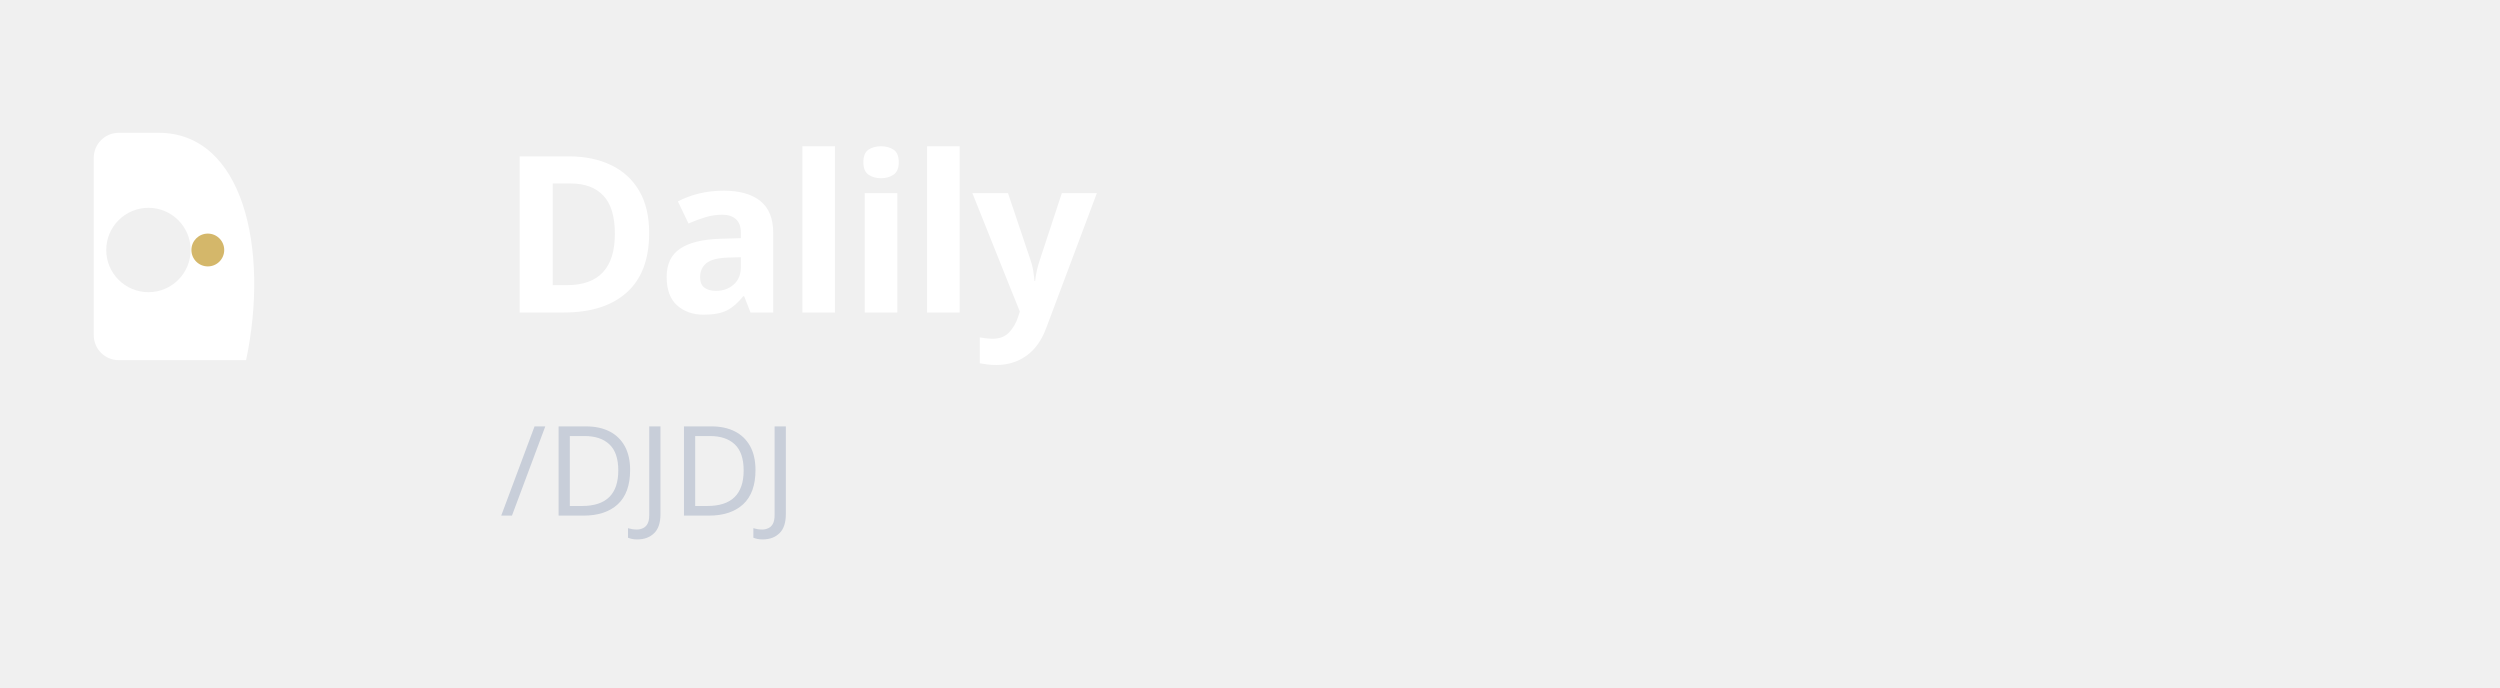
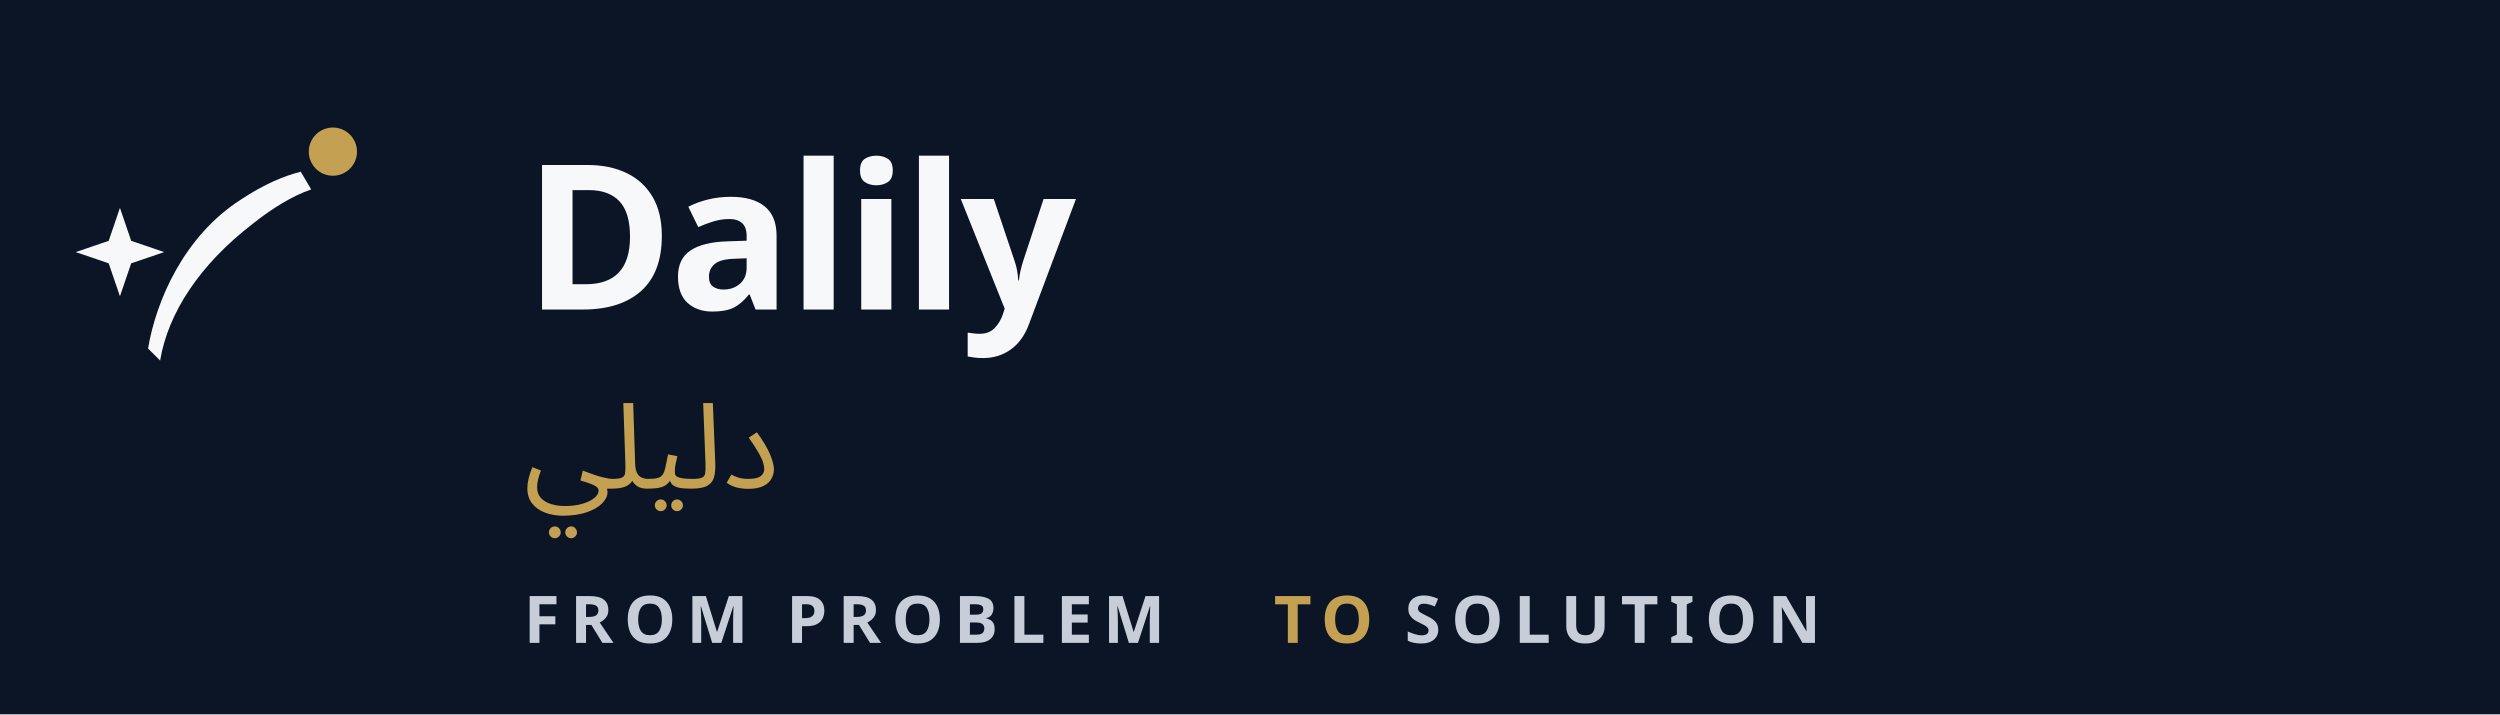
- <svg xmlns="http://www.w3.org/2000/svg" viewBox="0 0 320 88" fill="none" role="img" aria-label="Dalily">
-   <g transform="translate(0, 8)">
-     <path fill-rule="evenodd" clip-rule="evenodd" fill="#FFFFFF" d="M12 12.2A3.2 3.2 0 0 1 15.2 9h5.1c10.8 0 14.2 14.8 11.2 29.1H15.2A3.2 3.2 0 0 1 12 34.9V12.2Zm12.4 11.8a5.4 5.4 0 1 0-10.8 0 5.4 5.4 0 0 0 10.8 0Z" />
-     <circle cx="26.6" cy="24" r="2.1" fill="#D4B76A" />
+ <svg xmlns="http://www.w3.org/2000/svg" viewBox="0 0 420 120" fill="none" role="img" aria-label="Dalily">
+   <rect width="420" height="120" fill="#0B1526" />
+   <g transform="translate(8, 14) scale(1.35)">
+     <path fill="#F7F8FA" d="M9 15.5L10.4 19.6L14.5 21L10.4 22.4L9 26.5L7.6 22.4L3.5 21L7.6 19.6Z" />
+     <path fill="#F7F8FA" d="M12.5 33C13.5 27 17 19 24 14.5C27 12.5 29.5 11.5 31.5 11L32.8 13.2C30.5 14 28 15.5 25.5 17.5C19 22.5 15 28.5 14 34.5Z" />
+     <circle cx="35.5" cy="8.5" r="3" fill="#C4A052" />
  </g>
-   <text x="64" y="40" fill="#FFFFFF" font-family="'Plus Jakarta Sans', system-ui, sans-serif" font-size="28" font-weight="700" letter-spacing="-0.02em">Dalily</text>
-   <text x="64" y="66" fill="#C8CED9" font-family="'Noto Sans Arabic', Tahoma, sans-serif" font-size="16" font-weight="500">/DJDJ</text>
+   <text x="88" y="52" fill="#F7F8FA" font-family="'Plus Jakarta Sans', system-ui, sans-serif" font-size="34" font-weight="700" letter-spacing="-0.02em">Dalily</text>
+   <text x="88" y="82" fill="#C4A052" font-family="'Noto Sans Arabic', Tahoma, sans-serif" font-size="20" font-weight="500">دليلي</text>
+   <text x="88" y="108" fill="#C8CED9" font-family="'Plus Jakarta Sans', system-ui, sans-serif" font-size="11" font-weight="600" letter-spacing="0.16em">FROM PROBLEM </text>
+   <text x="214" y="108" fill="#C4A052" font-family="'Plus Jakarta Sans', system-ui, sans-serif" font-size="11" font-weight="600" letter-spacing="0.16em">TO </text>
+   <text x="236" y="108" fill="#C8CED9" font-family="'Plus Jakarta Sans', system-ui, sans-serif" font-size="11" font-weight="600" letter-spacing="0.16em">SOLUTION</text>
</svg>
